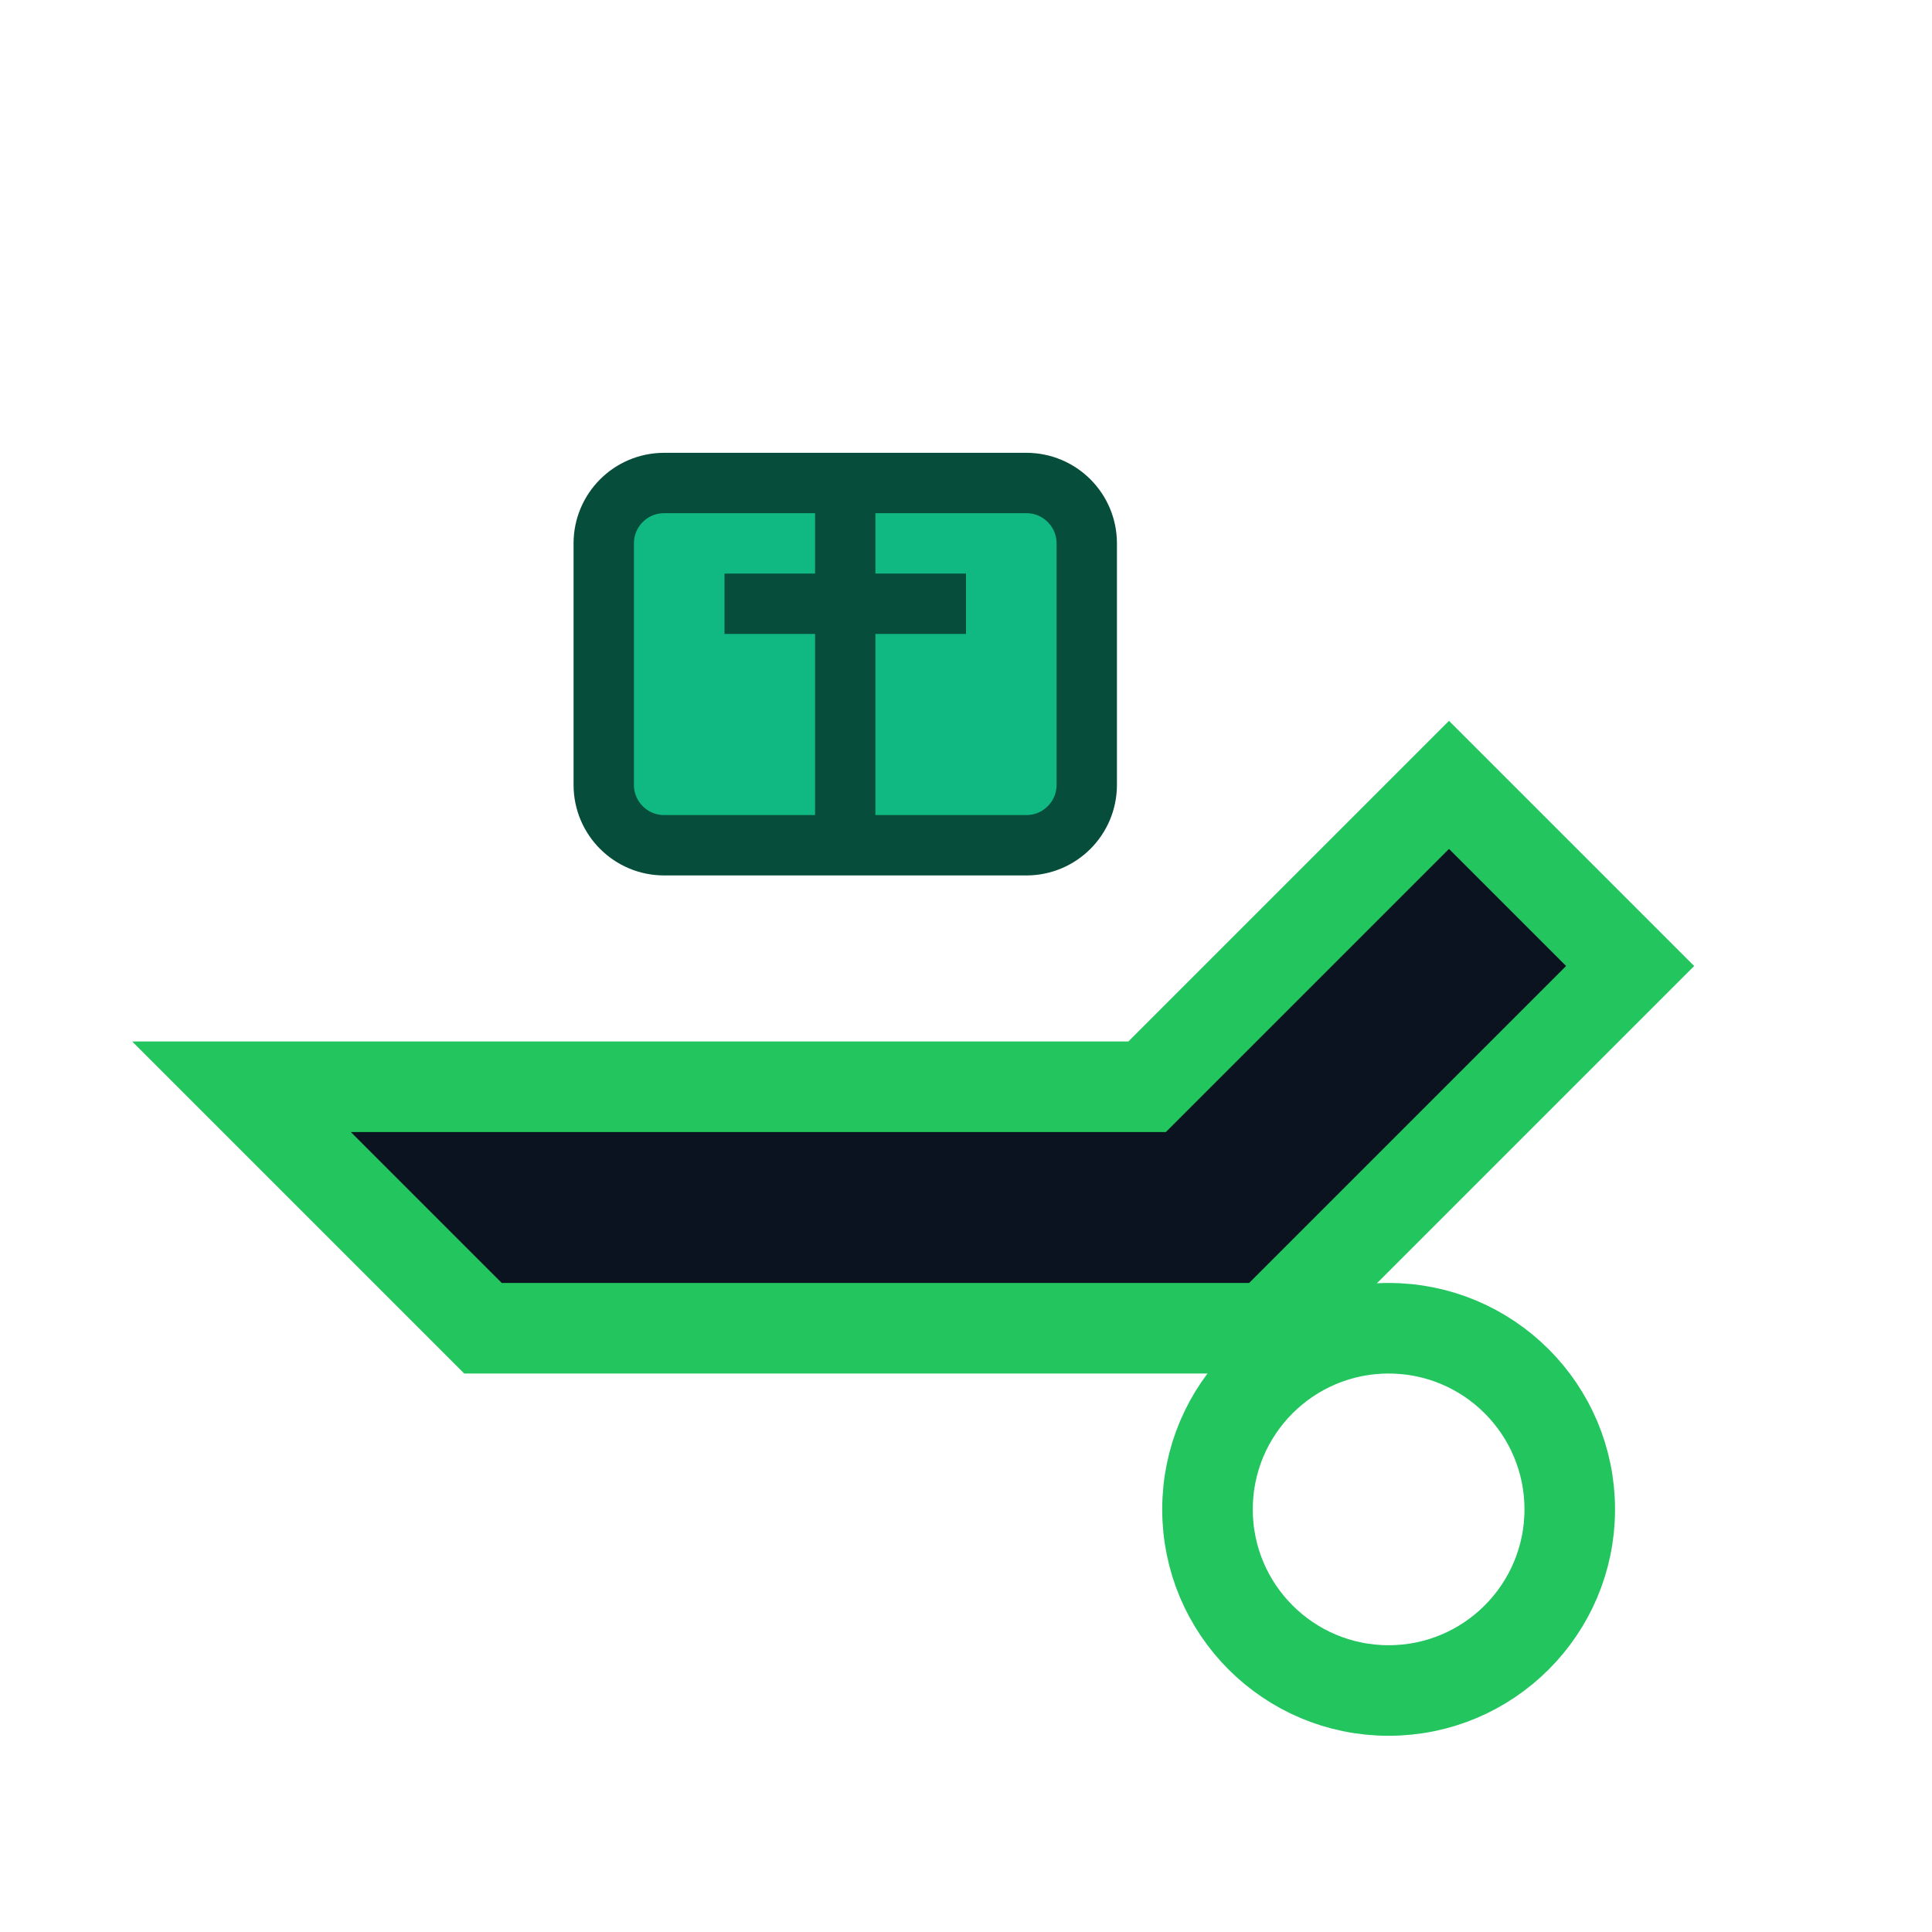
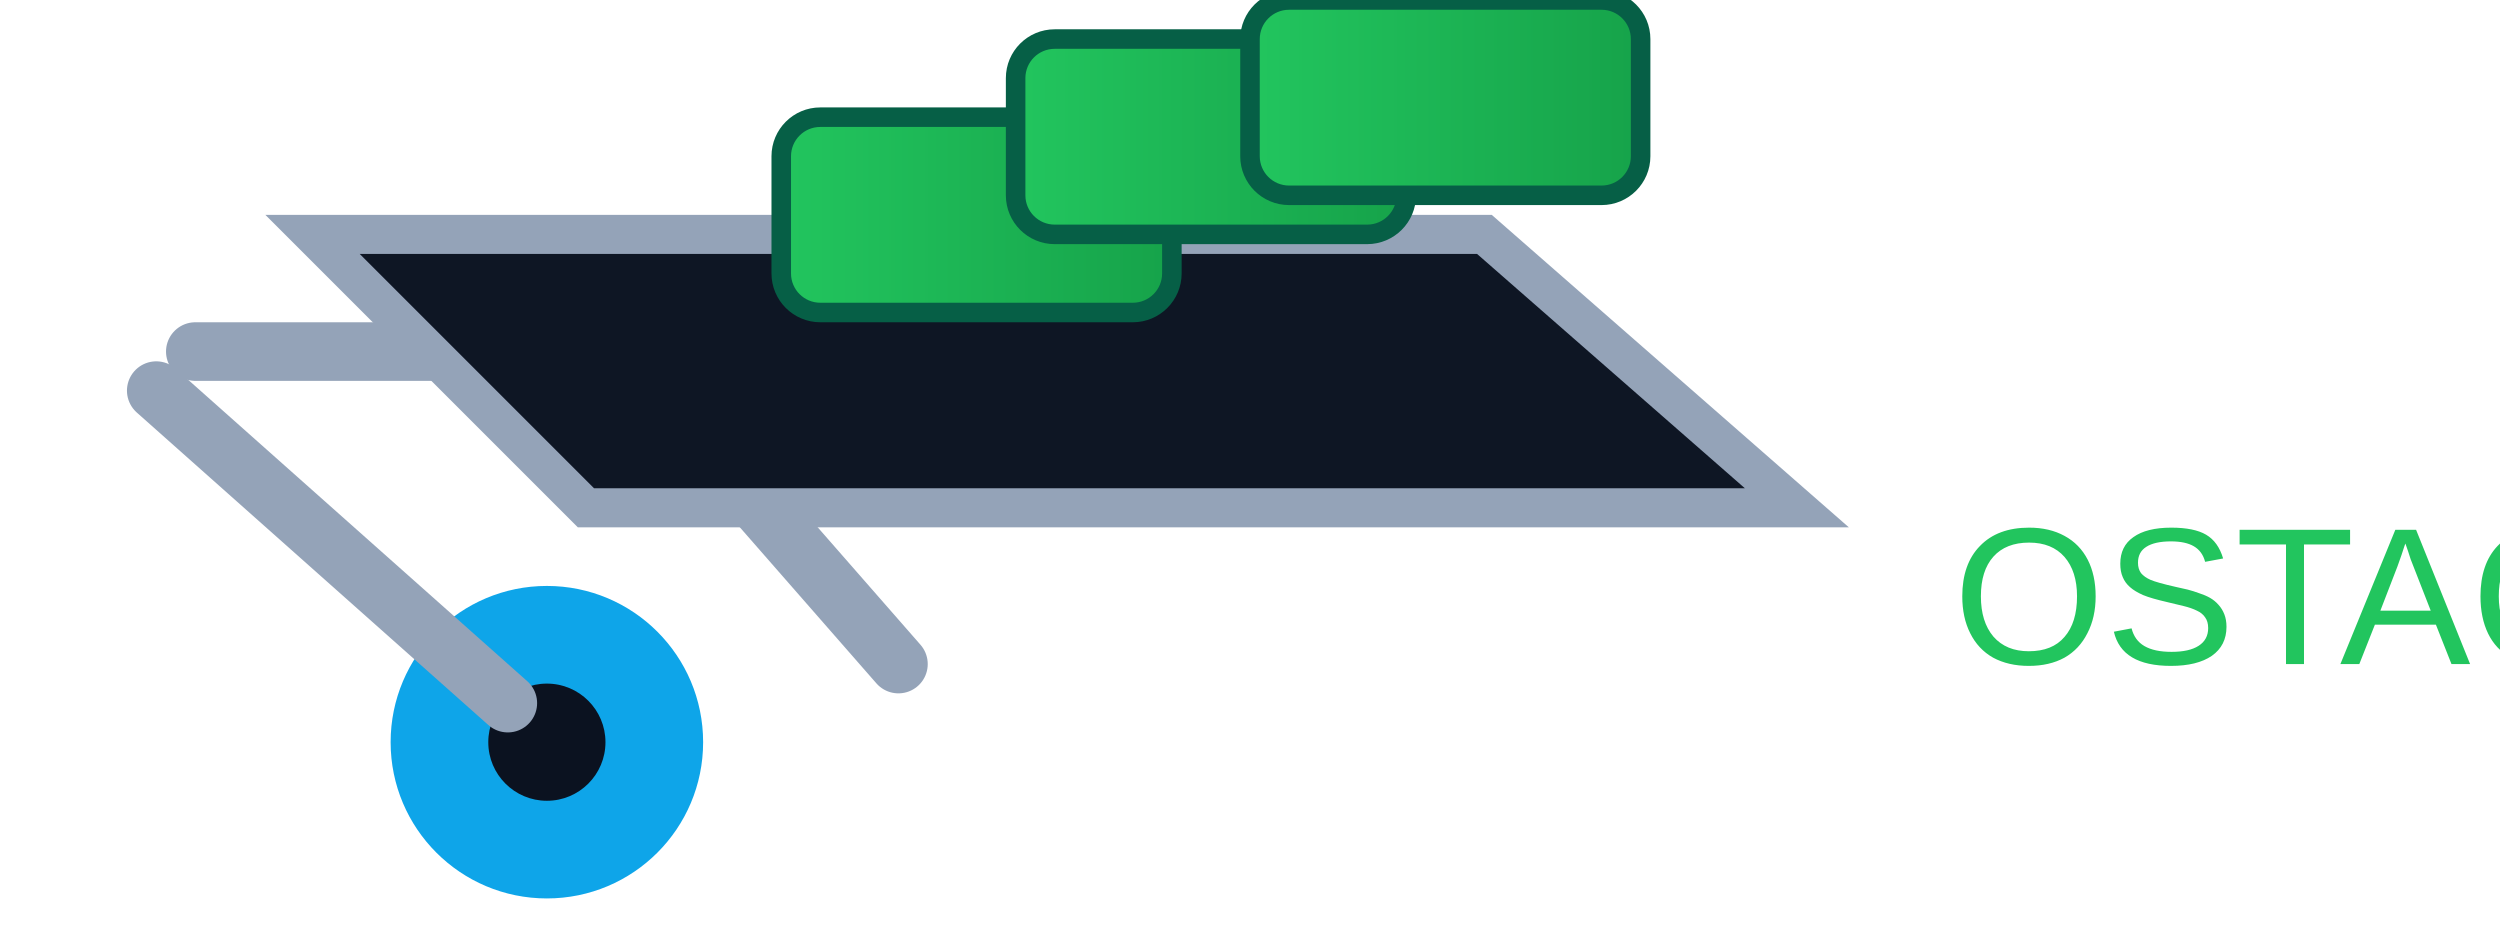
- <svg xmlns="http://www.w3.org/2000/svg" viewBox="0 0 64 64">
-   <circle cx="46" cy="50" r="6" stroke="#22c55e" stroke-width="3" fill="none" />
-   <path d="M8 36h30l10-10 6 6-12 12H16l-8-8z" fill="#0b1220" stroke="#22c55e" stroke-width="3" />
-   <rect x="20" y="16" width="16" height="12" rx="2" fill="#10b981" stroke="#064e3b" stroke-width="2" />
-   <path d="M28 16v12M24 20h8" stroke="#064e3b" stroke-width="2" />
+ <svg xmlns="http://www.w3.org/2000/svg" viewBox="0 0 128 48">
+   <defs>
+     <linearGradient id="g" x1="0" x2="1">
+       <stop stop-color="#22c55e" offset="0" />
+       <stop stop-color="#16a34a" offset="1" />
+     </linearGradient>
+   </defs>
+   <circle cx="28" cy="38" r="8" fill="#0ea5e9" />
+   <circle cx="28" cy="38" r="3" fill="#0b1220" />
+   <path d="M8 20 L26 36" stroke="#94a3b8" stroke-width="3" stroke-linecap="round" />
+   <path d="M10 18 L32 18 L46 34" fill="none" stroke="#94a3b8" stroke-width="3" stroke-linecap="round" />
+   <path d="M16 12 H76 L92 26 H30 Z" fill="#0e1624" stroke="#94a3b8" stroke-width="2" />
+   <rect x="40" y="6" width="20" height="10" rx="2" fill="url(#g)" stroke="#065f46" />
+   <rect x="52" y="2" width="20" height="10" rx="2" fill="url(#g)" stroke="#065f46" />
+   <rect x="64" y="0" width="20" height="10" rx="2" fill="url(#g)" stroke="#065f46" />
+   <text x="100" y="34" font-size="10" font-family="Segoe UI,Arial" fill="#22c55e">OSTAC</text>
</svg>
